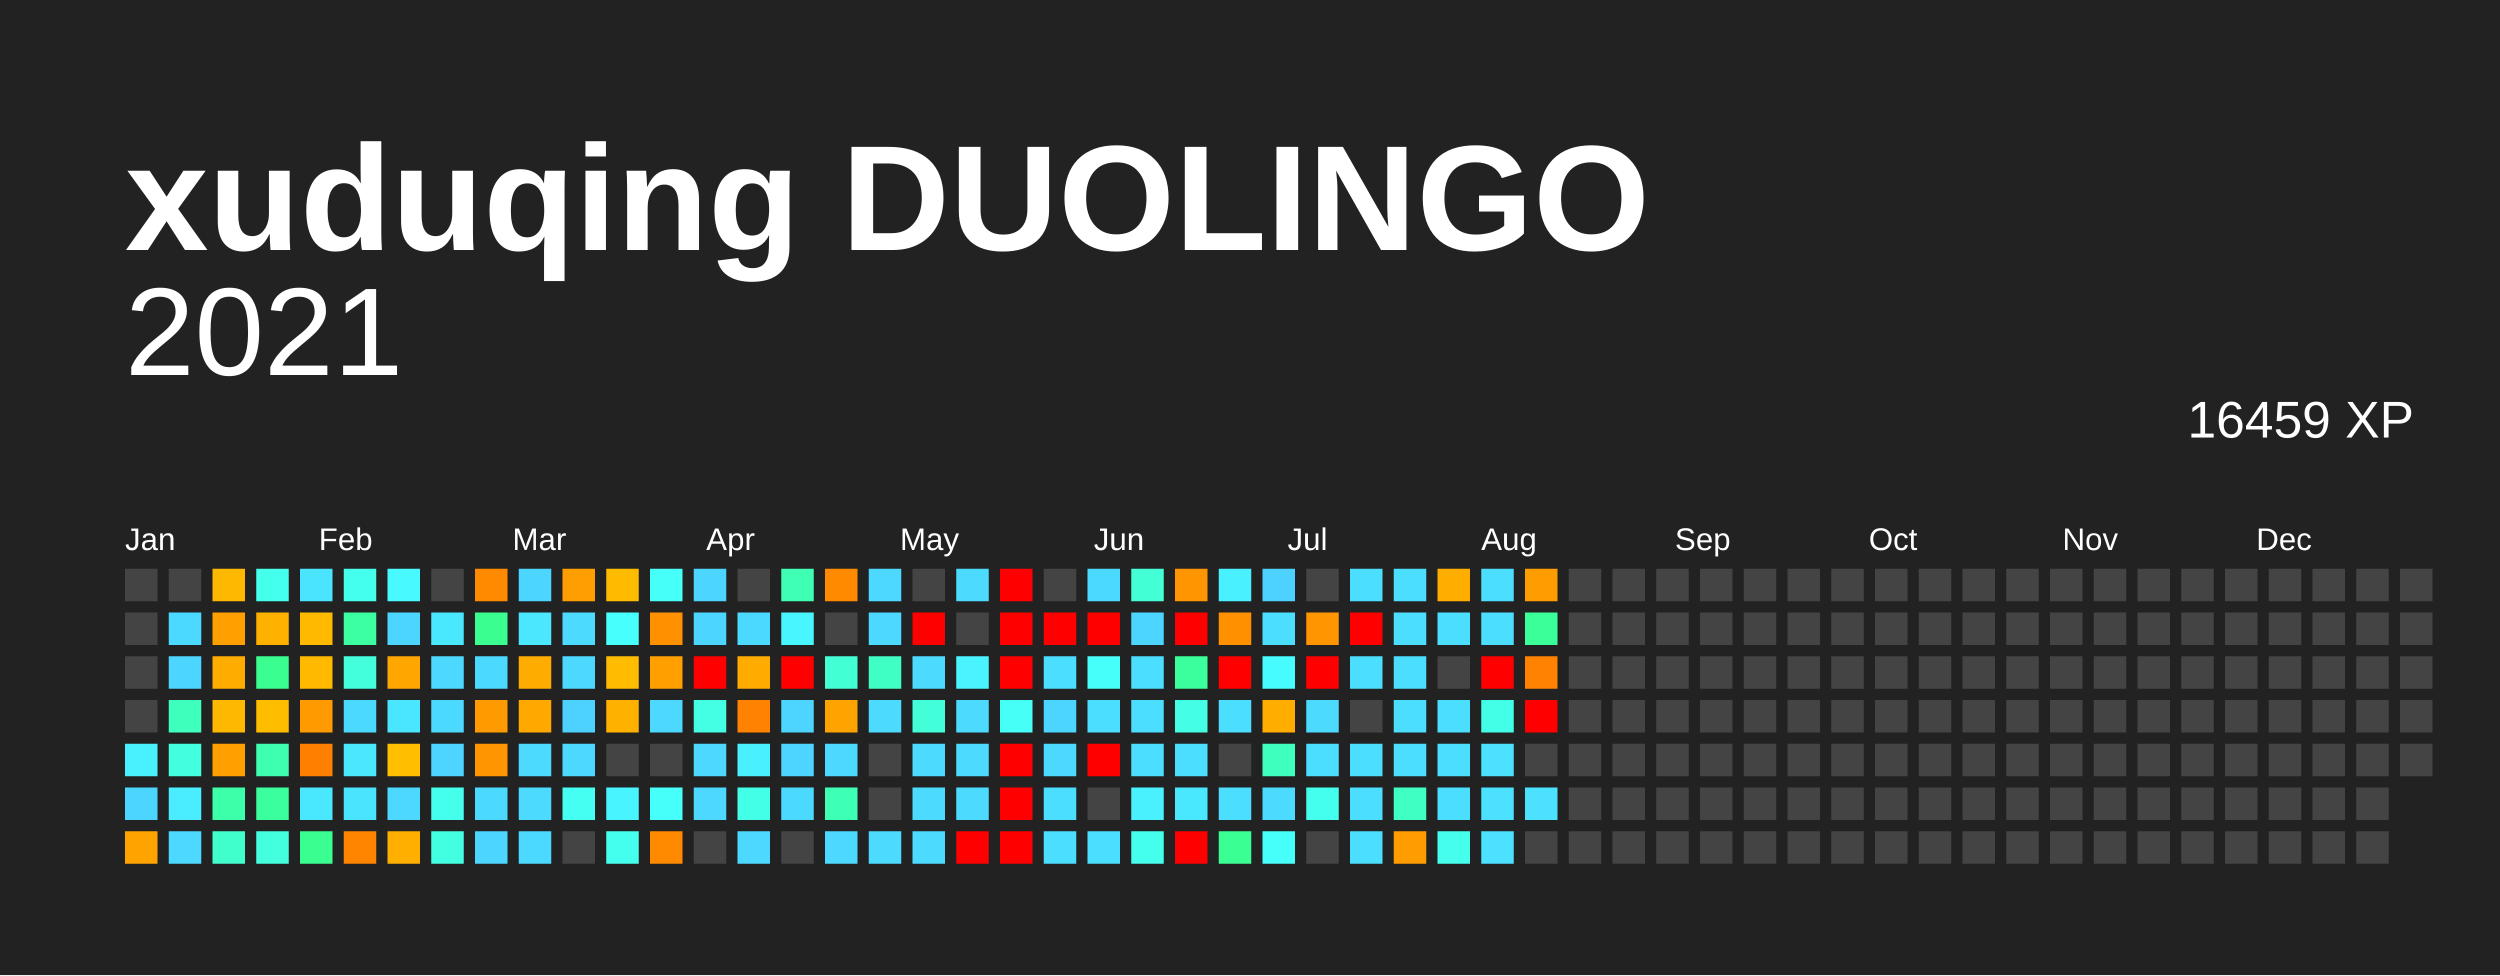
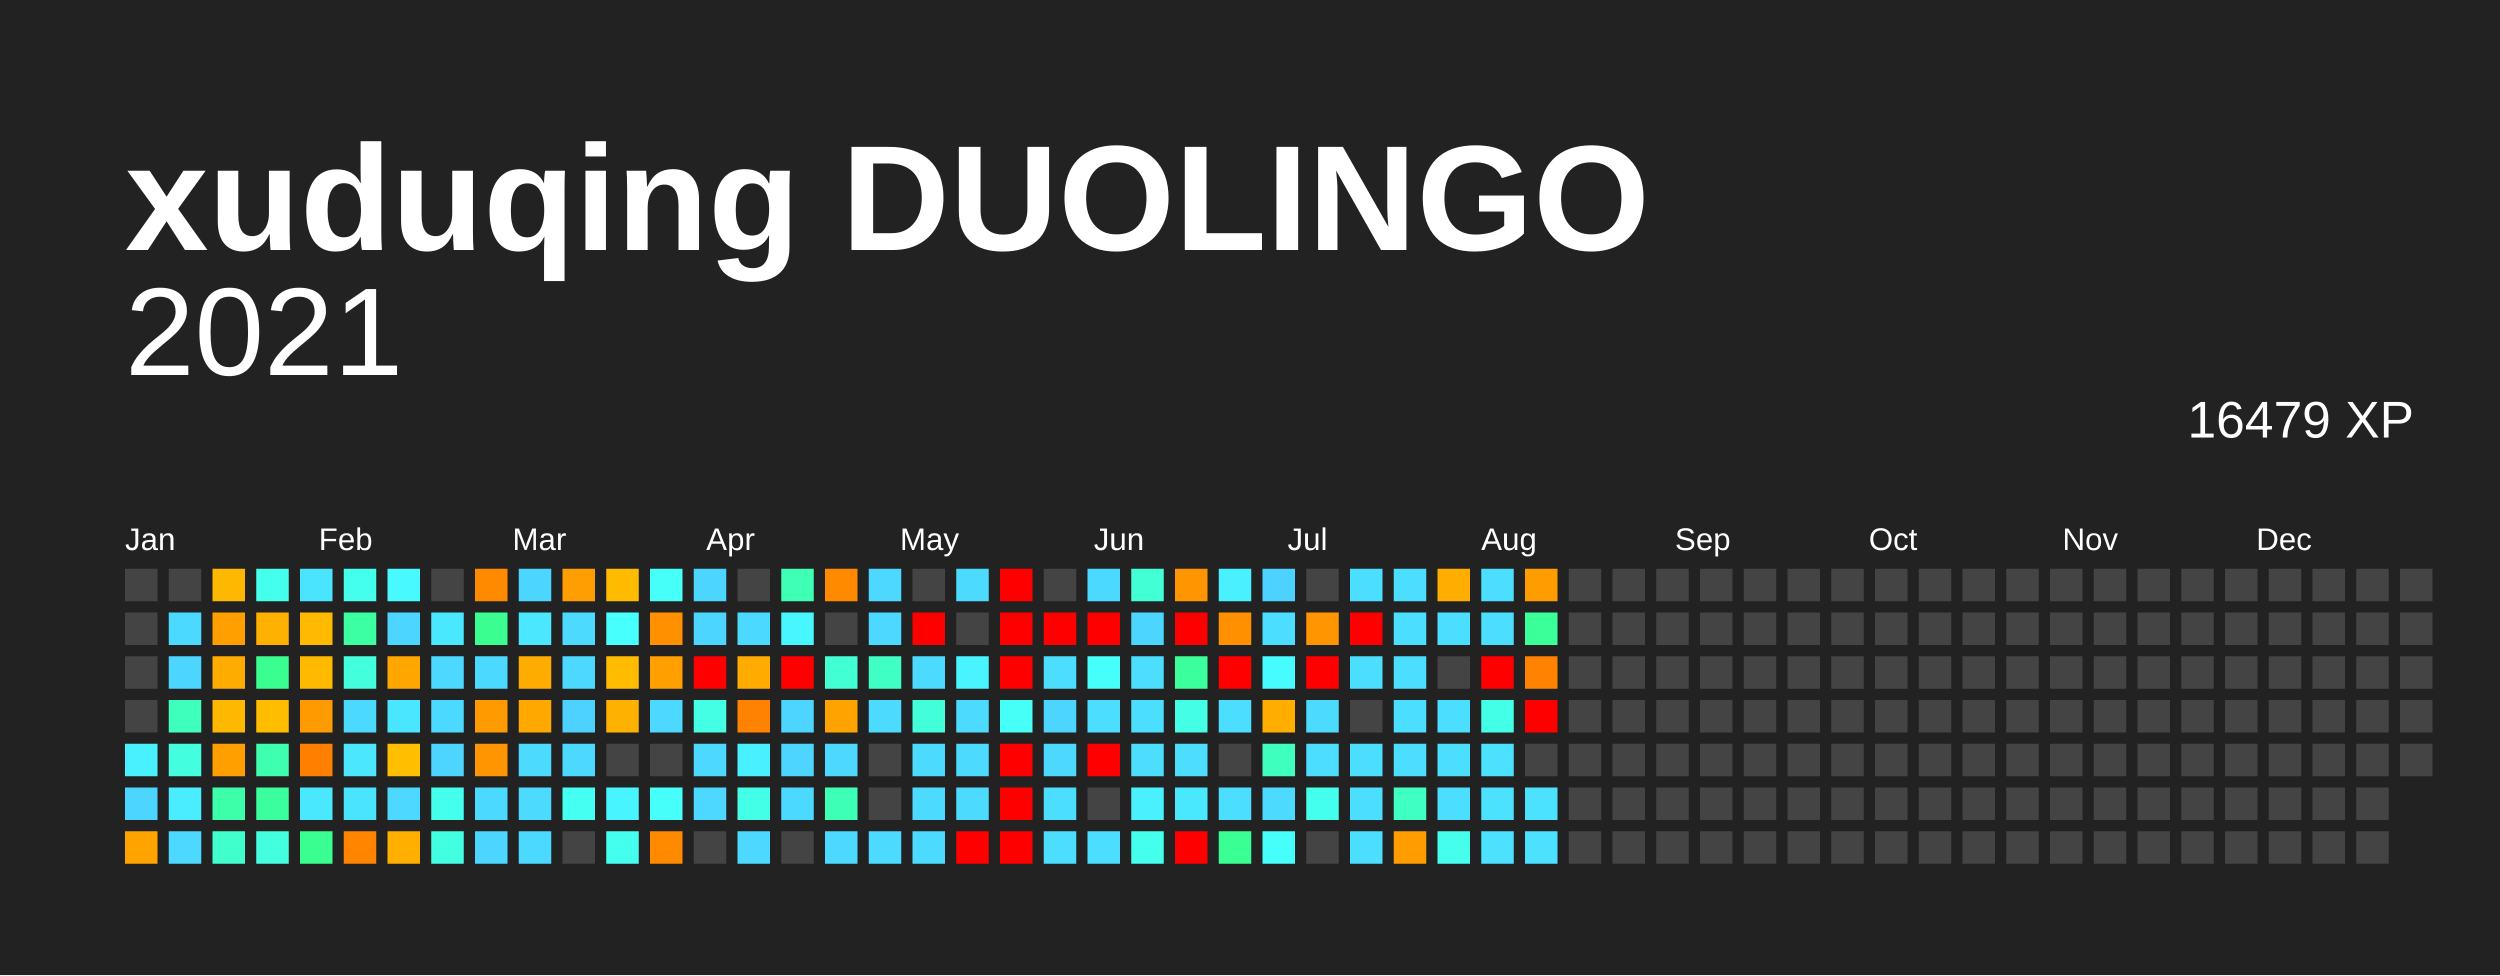
<svg xmlns="http://www.w3.org/2000/svg" baseProfile="full" height="78mm" version="1.1" viewBox="0,0,200,78" width="200mm">
  <defs />
  <rect fill="#222222" height="78" width="200" x="0" y="0" />
  <text fill="#FFFFFF" style="font-size:12px; font-family:Arial; font-weight:bold;" x="10" y="20">xuduqing DUOLINGO</text>
  <text alignment-baseline="hanging" fill="#FFFFFF" style="font-size:10.0px; font-family:Arial;" x="10" y="30">2021</text>
-   <text alignment-baseline="hanging" fill="#FFFFFF" style="font-size:4.125px; font-family:Arial;" x="175" y="35">16459 XP</text>
+   <text alignment-baseline="hanging" fill="#FFFFFF" style="font-size:4.125px; font-family:Arial;" x="175" y="35">16479 XP</text>
  <text fill="#FFFFFF" style="font-size:2.5px; font-family:Arial" x="10.0" y="44">Jan</text>
  <text fill="#FFFFFF" style="font-size:2.5px; font-family:Arial" x="25.5" y="44">Feb</text>
  <text fill="#FFFFFF" style="font-size:2.5px; font-family:Arial" x="41.0" y="44">Mar</text>
  <text fill="#FFFFFF" style="font-size:2.5px; font-family:Arial" x="56.5" y="44">Apr</text>
  <text fill="#FFFFFF" style="font-size:2.5px; font-family:Arial" x="72.0" y="44">May</text>
  <text fill="#FFFFFF" style="font-size:2.5px; font-family:Arial" x="87.5" y="44">Jun</text>
  <text fill="#FFFFFF" style="font-size:2.5px; font-family:Arial" x="103.0" y="44">Jul</text>
  <text fill="#FFFFFF" style="font-size:2.5px; font-family:Arial" x="118.5" y="44">Aug</text>
  <text fill="#FFFFFF" style="font-size:2.5px; font-family:Arial" x="134.0" y="44">Sep</text>
  <text fill="#FFFFFF" style="font-size:2.5px; font-family:Arial" x="149.5" y="44">Oct</text>
  <text fill="#FFFFFF" style="font-size:2.5px; font-family:Arial" x="165.0" y="44">Nov</text>
  <text fill="#FFFFFF" style="font-size:2.5px; font-family:Arial" x="180.5" y="44">Dec</text>
  <rect fill="#444444" height="2.6" width="2.6" x="10.0" y="45.5" />
  <rect fill="#444444" height="2.6" width="2.6" x="10.0" y="49.0" />
  <rect fill="#444444" height="2.6" width="2.6" x="10.0" y="52.5" />
  <rect fill="#444444" height="2.6" width="2.6" x="10.0" y="56.0" />
  <rect fill="#49f1ff" height="2.6" width="2.6" x="10.0" y="59.5" />
  <rect fill="#4cd6ff" height="2.6" width="2.6" x="10.0" y="63.0" />
  <rect fill="#ffa300" height="2.6" width="2.6" x="10.0" y="66.5" />
  <rect fill="#444444" height="2.6" width="2.6" x="13.5" y="45.5" />
  <rect fill="#4cd9ff" height="2.6" width="2.6" x="13.5" y="49.0" />
  <rect fill="#4cd6ff" height="2.6" width="2.6" x="13.5" y="52.5" />
  <rect fill="#3fffbd" height="2.6" width="2.6" x="13.5" y="56.0" />
  <rect fill="#43ffdf" height="2.6" width="2.6" x="13.5" y="59.5" />
  <rect fill="#49edff" height="2.6" width="2.6" x="13.5" y="63.0" />
  <rect fill="#4cd8ff" height="2.6" width="2.6" x="13.5" y="66.5" />
  <rect fill="#ffb800" height="2.6" width="2.6" x="17.0" y="45.5" />
  <rect fill="#ff9f00" height="2.6" width="2.6" x="17.0" y="49.0" />
  <rect fill="#ffac00" height="2.6" width="2.6" x="17.0" y="52.5" />
  <rect fill="#ffb800" height="2.6" width="2.6" x="17.0" y="56.0" />
  <rect fill="#ffa000" height="2.6" width="2.6" x="17.0" y="59.5" />
  <rect fill="#3dffaa" height="2.6" width="2.6" x="17.0" y="63.0" />
  <rect fill="#41ffcd" height="2.6" width="2.6" x="17.0" y="66.5" />
  <rect fill="#44ffeb" height="2.6" width="2.6" x="20.5" y="45.5" />
  <rect fill="#ffb100" height="2.6" width="2.6" x="20.5" y="49.0" />
  <rect fill="#3aff90" height="2.6" width="2.6" x="20.5" y="52.5" />
  <rect fill="#ffbd00" height="2.6" width="2.6" x="20.5" y="56.0" />
  <rect fill="#3dffaf" height="2.6" width="2.6" x="20.5" y="59.5" />
  <rect fill="#3bff9e" height="2.6" width="2.6" x="20.5" y="63.0" />
  <rect fill="#43ffde" height="2.6" width="2.6" x="20.5" y="66.5" />
  <rect fill="#4be4ff" height="2.6" width="2.6" x="24.0" y="45.5" />
  <rect fill="#ffba00" height="2.6" width="2.6" x="24.0" y="49.0" />
  <rect fill="#ffba00" height="2.6" width="2.6" x="24.0" y="52.5" />
  <rect fill="#ff9b00" height="2.6" width="2.6" x="24.0" y="56.0" />
  <rect fill="#ff8000" height="2.6" width="2.6" x="24.0" y="59.5" />
  <rect fill="#4ae8ff" height="2.6" width="2.6" x="24.0" y="63.0" />
  <rect fill="#3aff90" height="2.6" width="2.6" x="24.0" y="66.5" />
  <rect fill="#44ffeb" height="2.6" width="2.6" x="27.5" y="45.5" />
  <rect fill="#3cffa1" height="2.6" width="2.6" x="27.5" y="49.0" />
  <rect fill="#43ffdc" height="2.6" width="2.6" x="27.5" y="52.5" />
  <rect fill="#4cd9ff" height="2.6" width="2.6" x="27.5" y="56.0" />
  <rect fill="#4ae7ff" height="2.6" width="2.6" x="27.5" y="59.5" />
  <rect fill="#4be4ff" height="2.6" width="2.6" x="27.5" y="63.0" />
  <rect fill="#ff8400" height="2.6" width="2.6" x="27.5" y="66.5" />
  <rect fill="#48faff" height="2.6" width="2.6" x="31.0" y="45.5" />
  <rect fill="#4cd6ff" height="2.6" width="2.6" x="31.0" y="49.0" />
  <rect fill="#ffa600" height="2.6" width="2.6" x="31.0" y="52.5" />
  <rect fill="#4ae5ff" height="2.6" width="2.6" x="31.0" y="56.0" />
  <rect fill="#ffbe00" height="2.6" width="2.6" x="31.0" y="59.5" />
  <rect fill="#4cd8ff" height="2.6" width="2.6" x="31.0" y="63.0" />
  <rect fill="#ffaf00" height="2.6" width="2.6" x="31.0" y="66.5" />
  <rect fill="#444444" height="2.6" width="2.6" x="34.5" y="45.5" />
  <rect fill="#4ae8ff" height="2.6" width="2.6" x="34.5" y="49.0" />
  <rect fill="#4cd8ff" height="2.6" width="2.6" x="34.5" y="52.5" />
  <rect fill="#4cd9ff" height="2.6" width="2.6" x="34.5" y="56.0" />
  <rect fill="#4dd5ff" height="2.6" width="2.6" x="34.5" y="59.5" />
  <rect fill="#44ffeb" height="2.6" width="2.6" x="34.5" y="63.0" />
  <rect fill="#43ffe1" height="2.6" width="2.6" x="34.5" y="66.5" />
  <rect fill="#ff8a00" height="2.6" width="2.6" x="38.0" y="45.5" />
  <rect fill="#3aff90" height="2.6" width="2.6" x="38.0" y="49.0" />
  <rect fill="#4cd9ff" height="2.6" width="2.6" x="38.0" y="52.5" />
  <rect fill="#ff9b00" height="2.6" width="2.6" x="38.0" y="56.0" />
  <rect fill="#ff9500" height="2.6" width="2.6" x="38.0" y="59.5" />
  <rect fill="#4cd9ff" height="2.6" width="2.6" x="38.0" y="63.0" />
  <rect fill="#4cd6ff" height="2.6" width="2.6" x="38.0" y="66.5" />
  <rect fill="#4cd6ff" height="2.6" width="2.6" x="41.5" y="45.5" />
  <rect fill="#4ae7ff" height="2.6" width="2.6" x="41.5" y="49.0" />
  <rect fill="#ffac00" height="2.6" width="2.6" x="41.5" y="52.5" />
  <rect fill="#ffa900" height="2.6" width="2.6" x="41.5" y="56.0" />
  <rect fill="#4cdbff" height="2.6" width="2.6" x="41.5" y="59.5" />
  <rect fill="#4cdbff" height="2.6" width="2.6" x="41.5" y="63.0" />
  <rect fill="#4cd9ff" height="2.6" width="2.6" x="41.5" y="66.5" />
  <rect fill="#ff9e00" height="2.6" width="2.6" x="45.0" y="45.5" />
  <rect fill="#4cdbff" height="2.6" width="2.6" x="45.0" y="49.0" />
  <rect fill="#4cd8ff" height="2.6" width="2.6" x="45.0" y="52.5" />
  <rect fill="#4dd2ff" height="2.6" width="2.6" x="45.0" y="56.0" />
  <rect fill="#4cd8ff" height="2.6" width="2.6" x="45.0" y="59.5" />
  <rect fill="#45fff2" height="2.6" width="2.6" x="45.0" y="63.0" />
  <rect fill="#444444" height="2.6" width="2.6" x="45.0" y="66.5" />
  <rect fill="#ffbb00" height="2.6" width="2.6" x="48.5" y="45.5" />
  <rect fill="#47fffd" height="2.6" width="2.6" x="48.5" y="49.0" />
  <rect fill="#ffbc00" height="2.6" width="2.6" x="48.5" y="52.5" />
  <rect fill="#ffb100" height="2.6" width="2.6" x="48.5" y="56.0" />
  <rect fill="#444444" height="2.6" width="2.6" x="48.5" y="59.5" />
  <rect fill="#48f4ff" height="2.6" width="2.6" x="48.5" y="63.0" />
  <rect fill="#45ffee" height="2.6" width="2.6" x="48.5" y="66.5" />
  <rect fill="#46fff9" height="2.6" width="2.6" x="52.0" y="45.5" />
  <rect fill="#ff9100" height="2.6" width="2.6" x="52.0" y="49.0" />
  <rect fill="#ff9f00" height="2.6" width="2.6" x="52.0" y="52.5" />
  <rect fill="#4cd8ff" height="2.6" width="2.6" x="52.0" y="56.0" />
  <rect fill="#444444" height="2.6" width="2.6" x="52.0" y="59.5" />
  <rect fill="#46fffa" height="2.6" width="2.6" x="52.0" y="63.0" />
  <rect fill="#ff8a00" height="2.6" width="2.6" x="52.0" y="66.5" />
  <rect fill="#4cd6ff" height="2.6" width="2.6" x="55.5" y="45.5" />
  <rect fill="#4cd6ff" height="2.6" width="2.6" x="55.5" y="49.0" />
  <rect fill="red" height="2.6" width="2.6" x="55.5" y="52.5" />
  <rect fill="#44ffe4" height="2.6" width="2.6" x="55.5" y="56.0" />
  <rect fill="#4cd8ff" height="2.6" width="2.6" x="55.5" y="59.5" />
  <rect fill="#4cd8ff" height="2.6" width="2.6" x="55.5" y="63.0" />
  <rect fill="#444444" height="2.6" width="2.6" x="55.5" y="66.5" />
  <rect fill="#444444" height="2.6" width="2.6" x="59.0" y="45.5" />
  <rect fill="#4cd9ff" height="2.6" width="2.6" x="59.0" y="49.0" />
  <rect fill="#ffab00" height="2.6" width="2.6" x="59.0" y="52.5" />
  <rect fill="#ff8200" height="2.6" width="2.6" x="59.0" y="56.0" />
  <rect fill="#49f0ff" height="2.6" width="2.6" x="59.0" y="59.5" />
  <rect fill="#44ffe7" height="2.6" width="2.6" x="59.0" y="63.0" />
  <rect fill="#4cd8ff" height="2.6" width="2.6" x="59.0" y="66.5" />
  <rect fill="#3effb4" height="2.6" width="2.6" x="62.5" y="45.5" />
  <rect fill="#48f6ff" height="2.6" width="2.6" x="62.5" y="49.0" />
  <rect fill="red" height="2.6" width="2.6" x="62.5" y="52.5" />
  <rect fill="#4dd5ff" height="2.6" width="2.6" x="62.5" y="56.0" />
  <rect fill="#4dd5ff" height="2.6" width="2.6" x="62.5" y="59.5" />
  <rect fill="#4cd9ff" height="2.6" width="2.6" x="62.5" y="63.0" />
  <rect fill="#444444" height="2.6" width="2.6" x="62.5" y="66.5" />
  <rect fill="#ff8a00" height="2.6" width="2.6" x="66.0" y="45.5" />
  <rect fill="#444444" height="2.6" width="2.6" x="66.0" y="49.0" />
  <rect fill="#42ffd4" height="2.6" width="2.6" x="66.0" y="52.5" />
  <rect fill="#ffa300" height="2.6" width="2.6" x="66.0" y="56.0" />
  <rect fill="#4cd8ff" height="2.6" width="2.6" x="66.0" y="59.5" />
  <rect fill="#3effb6" height="2.6" width="2.6" x="66.0" y="63.0" />
  <rect fill="#4cd8ff" height="2.6" width="2.6" x="66.0" y="66.5" />
  <rect fill="#4cd8ff" height="2.6" width="2.6" x="69.5" y="45.5" />
  <rect fill="#4cd8ff" height="2.6" width="2.6" x="69.5" y="49.0" />
  <rect fill="#40ffc5" height="2.6" width="2.6" x="69.5" y="52.5" />
  <rect fill="#4cdbff" height="2.6" width="2.6" x="69.5" y="56.0" />
  <rect fill="#444444" height="2.6" width="2.6" x="69.5" y="59.5" />
  <rect fill="#444444" height="2.6" width="2.6" x="69.5" y="63.0" />
  <rect fill="#4cdbff" height="2.6" width="2.6" x="69.5" y="66.5" />
  <rect fill="#444444" height="2.6" width="2.6" x="73.0" y="45.5" />
  <rect fill="red" height="2.6" width="2.6" x="73.0" y="49.0" />
  <rect fill="#4cdbff" height="2.6" width="2.6" x="73.0" y="52.5" />
  <rect fill="#42ffda" height="2.6" width="2.6" x="73.0" y="56.0" />
  <rect fill="#4cdbff" height="2.6" width="2.6" x="73.0" y="59.5" />
  <rect fill="#4cdbff" height="2.6" width="2.6" x="73.0" y="63.0" />
  <rect fill="#4cdbff" height="2.6" width="2.6" x="73.0" y="66.5" />
  <rect fill="#4cdbff" height="2.6" width="2.6" x="76.5" y="45.5" />
  <rect fill="#444444" height="2.6" width="2.6" x="76.5" y="49.0" />
  <rect fill="#49f3ff" height="2.6" width="2.6" x="76.5" y="52.5" />
  <rect fill="#4cdbff" height="2.6" width="2.6" x="76.5" y="56.0" />
  <rect fill="#4cdbff" height="2.6" width="2.6" x="76.5" y="59.5" />
  <rect fill="#4cdbff" height="2.6" width="2.6" x="76.5" y="63.0" />
  <rect fill="red" height="2.6" width="2.6" x="76.5" y="66.5" />
  <rect fill="red" height="2.6" width="2.6" x="80.0" y="45.5" />
  <rect fill="red" height="2.6" width="2.6" x="80.0" y="49.0" />
  <rect fill="red" height="2.6" width="2.6" x="80.0" y="52.5" />
  <rect fill="#46fff7" height="2.6" width="2.6" x="80.0" y="56.0" />
  <rect fill="red" height="2.6" width="2.6" x="80.0" y="59.5" />
  <rect fill="red" height="2.6" width="2.6" x="80.0" y="63.0" />
  <rect fill="red" height="2.6" width="2.6" x="80.0" y="66.5" />
  <rect fill="#444444" height="2.6" width="2.6" x="83.5" y="45.5" />
  <rect fill="red" height="2.6" width="2.6" x="83.5" y="49.0" />
  <rect fill="#4bdeff" height="2.6" width="2.6" x="83.5" y="52.5" />
  <rect fill="#4cd6ff" height="2.6" width="2.6" x="83.5" y="56.0" />
  <rect fill="#4cd8ff" height="2.6" width="2.6" x="83.5" y="59.5" />
  <rect fill="#4bdeff" height="2.6" width="2.6" x="83.5" y="63.0" />
  <rect fill="#4bdeff" height="2.6" width="2.6" x="83.5" y="66.5" />
  <rect fill="#4cd9ff" height="2.6" width="2.6" x="87.0" y="45.5" />
  <rect fill="red" height="2.6" width="2.6" x="87.0" y="49.0" />
  <rect fill="#46fffa" height="2.6" width="2.6" x="87.0" y="52.5" />
  <rect fill="#4bdeff" height="2.6" width="2.6" x="87.0" y="56.0" />
  <rect fill="red" height="2.6" width="2.6" x="87.0" y="59.5" />
  <rect fill="#444444" height="2.6" width="2.6" x="87.0" y="63.0" />
  <rect fill="#4bdeff" height="2.6" width="2.6" x="87.0" y="66.5" />
  <rect fill="#42ffd6" height="2.6" width="2.6" x="90.5" y="45.5" />
  <rect fill="#4cd6ff" height="2.6" width="2.6" x="90.5" y="49.0" />
  <rect fill="#4bdeff" height="2.6" width="2.6" x="90.5" y="52.5" />
  <rect fill="#4bdeff" height="2.6" width="2.6" x="90.5" y="56.0" />
  <rect fill="#4bdeff" height="2.6" width="2.6" x="90.5" y="59.5" />
  <rect fill="#49f1ff" height="2.6" width="2.6" x="90.5" y="63.0" />
  <rect fill="#44ffeb" height="2.6" width="2.6" x="90.5" y="66.5" />
  <rect fill="#ff9500" height="2.6" width="2.6" x="94.0" y="45.5" />
  <rect fill="red" height="2.6" width="2.6" x="94.0" y="49.0" />
  <rect fill="#3bff9c" height="2.6" width="2.6" x="94.0" y="52.5" />
  <rect fill="#44ffe6" height="2.6" width="2.6" x="94.0" y="56.0" />
  <rect fill="#4bdeff" height="2.6" width="2.6" x="94.0" y="59.5" />
  <rect fill="#4ae8ff" height="2.6" width="2.6" x="94.0" y="63.0" />
  <rect fill="red" height="2.6" width="2.6" x="94.0" y="66.5" />
  <rect fill="#49f0ff" height="2.6" width="2.6" x="97.5" y="45.5" />
  <rect fill="#ff9000" height="2.6" width="2.6" x="97.5" y="49.0" />
  <rect fill="red" height="2.6" width="2.6" x="97.5" y="52.5" />
  <rect fill="#4bdeff" height="2.6" width="2.6" x="97.5" y="56.0" />
  <rect fill="#444444" height="2.6" width="2.6" x="97.5" y="59.5" />
  <rect fill="#4bdeff" height="2.6" width="2.6" x="97.5" y="63.0" />
  <rect fill="#3aff93" height="2.6" width="2.6" x="97.5" y="66.5" />
  <rect fill="#4dd2ff" height="2.6" width="2.6" x="101.0" y="45.5" />
  <rect fill="#4bdeff" height="2.6" width="2.6" x="101.0" y="49.0" />
  <rect fill="#47fcff" height="2.6" width="2.6" x="101.0" y="52.5" />
  <rect fill="#ffae00" height="2.6" width="2.6" x="101.0" y="56.0" />
  <rect fill="#3fffbe" height="2.6" width="2.6" x="101.0" y="59.5" />
  <rect fill="#4cdbff" height="2.6" width="2.6" x="101.0" y="63.0" />
  <rect fill="#46fffa" height="2.6" width="2.6" x="101.0" y="66.5" />
  <rect fill="#444444" height="2.6" width="2.6" x="104.5" y="45.5" />
  <rect fill="#ff9500" height="2.6" width="2.6" x="104.5" y="49.0" />
  <rect fill="red" height="2.6" width="2.6" x="104.5" y="52.5" />
  <rect fill="#4cdbff" height="2.6" width="2.6" x="104.5" y="56.0" />
  <rect fill="#4bdeff" height="2.6" width="2.6" x="104.5" y="59.5" />
  <rect fill="#44ffeb" height="2.6" width="2.6" x="104.5" y="63.0" />
  <rect fill="#444444" height="2.6" width="2.6" x="104.5" y="66.5" />
  <rect fill="#4bdeff" height="2.6" width="2.6" x="108.0" y="45.5" />
  <rect fill="red" height="2.6" width="2.6" x="108.0" y="49.0" />
  <rect fill="#4bdeff" height="2.6" width="2.6" x="108.0" y="52.5" />
  <rect fill="#444444" height="2.6" width="2.6" x="108.0" y="56.0" />
  <rect fill="#4bdeff" height="2.6" width="2.6" x="108.0" y="59.5" />
  <rect fill="#4bdeff" height="2.6" width="2.6" x="108.0" y="63.0" />
  <rect fill="#4bdeff" height="2.6" width="2.6" x="108.0" y="66.5" />
  <rect fill="#4bdeff" height="2.6" width="2.6" x="111.5" y="45.5" />
  <rect fill="#4bdeff" height="2.6" width="2.6" x="111.5" y="49.0" />
  <rect fill="#4bdeff" height="2.6" width="2.6" x="111.5" y="52.5" />
  <rect fill="#4bdeff" height="2.6" width="2.6" x="111.5" y="56.0" />
  <rect fill="#4bdeff" height="2.6" width="2.6" x="111.5" y="59.5" />
  <rect fill="#3fffc2" height="2.6" width="2.6" x="111.5" y="63.0" />
  <rect fill="#ff9d00" height="2.6" width="2.6" x="111.5" y="66.5" />
  <rect fill="#ffae00" height="2.6" width="2.6" x="115.0" y="45.5" />
  <rect fill="#4bdeff" height="2.6" width="2.6" x="115.0" y="49.0" />
  <rect fill="#444444" height="2.6" width="2.6" x="115.0" y="52.5" />
  <rect fill="#4bdeff" height="2.6" width="2.6" x="115.0" y="56.0" />
  <rect fill="#4bdeff" height="2.6" width="2.6" x="115.0" y="59.5" />
  <rect fill="#4bdeff" height="2.6" width="2.6" x="115.0" y="63.0" />
  <rect fill="#45ffec" height="2.6" width="2.6" x="115.0" y="66.5" />
  <rect fill="#4bdeff" height="2.6" width="2.6" x="118.5" y="45.5" />
  <rect fill="#4bdeff" height="2.6" width="2.6" x="118.5" y="49.0" />
  <rect fill="red" height="2.6" width="2.6" x="118.5" y="52.5" />
  <rect fill="#44ffe7" height="2.6" width="2.6" x="118.5" y="56.0" />
  <rect fill="#4be1ff" height="2.6" width="2.6" x="118.5" y="59.5" />
  <rect fill="#4be1ff" height="2.6" width="2.6" x="118.5" y="63.0" />
  <rect fill="#4be1ff" height="2.6" width="2.6" x="118.5" y="66.5" />
  <rect fill="#ff9d00" height="2.6" width="2.6" x="122.0" y="45.5" />
  <rect fill="#3bff98" height="2.6" width="2.6" x="122.0" y="49.0" />
  <rect fill="#ff8200" height="2.6" width="2.6" x="122.0" y="52.5" />
  <rect fill="red" height="2.6" width="2.6" x="122.0" y="56.0" />
  <rect fill="#444444" height="2.6" width="2.6" x="122.0" y="59.5" />
  <rect fill="#4be1ff" height="2.6" width="2.6" x="122.0" y="63.0" />
-   <rect fill="#444444" height="2.6" width="2.6" x="122.0" y="66.5" />
+   <rect fill="#4be1ff" height="2.6" width="2.6" x="122.0" y="66.5" />
  <rect fill="#444444" height="2.6" width="2.6" x="125.5" y="45.5" />
  <rect fill="#444444" height="2.6" width="2.6" x="125.5" y="49.0" />
  <rect fill="#444444" height="2.6" width="2.6" x="125.5" y="52.5" />
  <rect fill="#444444" height="2.6" width="2.6" x="125.5" y="56.0" />
  <rect fill="#444444" height="2.6" width="2.6" x="125.5" y="59.5" />
  <rect fill="#444444" height="2.6" width="2.6" x="125.5" y="63.0" />
  <rect fill="#444444" height="2.6" width="2.6" x="125.5" y="66.5" />
  <rect fill="#444444" height="2.6" width="2.6" x="129.0" y="45.5" />
  <rect fill="#444444" height="2.6" width="2.6" x="129.0" y="49.0" />
  <rect fill="#444444" height="2.6" width="2.6" x="129.0" y="52.5" />
  <rect fill="#444444" height="2.6" width="2.6" x="129.0" y="56.0" />
  <rect fill="#444444" height="2.6" width="2.6" x="129.0" y="59.5" />
  <rect fill="#444444" height="2.6" width="2.6" x="129.0" y="63.0" />
  <rect fill="#444444" height="2.6" width="2.6" x="129.0" y="66.5" />
  <rect fill="#444444" height="2.6" width="2.6" x="132.5" y="45.5" />
  <rect fill="#444444" height="2.6" width="2.6" x="132.5" y="49.0" />
  <rect fill="#444444" height="2.6" width="2.6" x="132.5" y="52.5" />
  <rect fill="#444444" height="2.6" width="2.6" x="132.5" y="56.0" />
  <rect fill="#444444" height="2.6" width="2.6" x="132.5" y="59.5" />
  <rect fill="#444444" height="2.6" width="2.6" x="132.5" y="63.0" />
  <rect fill="#444444" height="2.6" width="2.6" x="132.5" y="66.5" />
  <rect fill="#444444" height="2.6" width="2.6" x="136.0" y="45.5" />
  <rect fill="#444444" height="2.6" width="2.6" x="136.0" y="49.0" />
  <rect fill="#444444" height="2.6" width="2.6" x="136.0" y="52.5" />
  <rect fill="#444444" height="2.6" width="2.6" x="136.0" y="56.0" />
  <rect fill="#444444" height="2.6" width="2.6" x="136.0" y="59.5" />
  <rect fill="#444444" height="2.6" width="2.6" x="136.0" y="63.0" />
  <rect fill="#444444" height="2.6" width="2.6" x="136.0" y="66.5" />
  <rect fill="#444444" height="2.6" width="2.6" x="139.5" y="45.5" />
  <rect fill="#444444" height="2.6" width="2.6" x="139.5" y="49.0" />
  <rect fill="#444444" height="2.6" width="2.6" x="139.5" y="52.5" />
  <rect fill="#444444" height="2.6" width="2.6" x="139.5" y="56.0" />
  <rect fill="#444444" height="2.6" width="2.6" x="139.5" y="59.5" />
  <rect fill="#444444" height="2.6" width="2.6" x="139.5" y="63.0" />
  <rect fill="#444444" height="2.6" width="2.6" x="139.5" y="66.5" />
  <rect fill="#444444" height="2.6" width="2.6" x="143.0" y="45.5" />
  <rect fill="#444444" height="2.6" width="2.6" x="143.0" y="49.0" />
  <rect fill="#444444" height="2.6" width="2.6" x="143.0" y="52.5" />
  <rect fill="#444444" height="2.6" width="2.6" x="143.0" y="56.0" />
  <rect fill="#444444" height="2.6" width="2.6" x="143.0" y="59.5" />
  <rect fill="#444444" height="2.6" width="2.6" x="143.0" y="63.0" />
  <rect fill="#444444" height="2.6" width="2.6" x="143.0" y="66.5" />
  <rect fill="#444444" height="2.6" width="2.6" x="146.5" y="45.5" />
  <rect fill="#444444" height="2.6" width="2.6" x="146.5" y="49.0" />
  <rect fill="#444444" height="2.6" width="2.6" x="146.5" y="52.5" />
  <rect fill="#444444" height="2.6" width="2.6" x="146.5" y="56.0" />
  <rect fill="#444444" height="2.6" width="2.6" x="146.5" y="59.5" />
  <rect fill="#444444" height="2.6" width="2.6" x="146.5" y="63.0" />
  <rect fill="#444444" height="2.6" width="2.6" x="146.5" y="66.5" />
  <rect fill="#444444" height="2.6" width="2.6" x="150.0" y="45.5" />
  <rect fill="#444444" height="2.6" width="2.6" x="150.0" y="49.0" />
  <rect fill="#444444" height="2.6" width="2.6" x="150.0" y="52.5" />
  <rect fill="#444444" height="2.6" width="2.6" x="150.0" y="56.0" />
  <rect fill="#444444" height="2.6" width="2.6" x="150.0" y="59.5" />
  <rect fill="#444444" height="2.6" width="2.6" x="150.0" y="63.0" />
  <rect fill="#444444" height="2.6" width="2.6" x="150.0" y="66.5" />
  <rect fill="#444444" height="2.6" width="2.6" x="153.5" y="45.5" />
  <rect fill="#444444" height="2.6" width="2.6" x="153.5" y="49.0" />
  <rect fill="#444444" height="2.6" width="2.6" x="153.5" y="52.5" />
  <rect fill="#444444" height="2.6" width="2.6" x="153.5" y="56.0" />
  <rect fill="#444444" height="2.6" width="2.6" x="153.5" y="59.5" />
  <rect fill="#444444" height="2.6" width="2.6" x="153.5" y="63.0" />
  <rect fill="#444444" height="2.6" width="2.6" x="153.5" y="66.5" />
  <rect fill="#444444" height="2.6" width="2.6" x="157.0" y="45.5" />
  <rect fill="#444444" height="2.6" width="2.6" x="157.0" y="49.0" />
  <rect fill="#444444" height="2.6" width="2.6" x="157.0" y="52.5" />
  <rect fill="#444444" height="2.6" width="2.6" x="157.0" y="56.0" />
  <rect fill="#444444" height="2.6" width="2.6" x="157.0" y="59.5" />
  <rect fill="#444444" height="2.6" width="2.6" x="157.0" y="63.0" />
  <rect fill="#444444" height="2.6" width="2.6" x="157.0" y="66.5" />
  <rect fill="#444444" height="2.6" width="2.6" x="160.5" y="45.5" />
  <rect fill="#444444" height="2.6" width="2.6" x="160.5" y="49.0" />
  <rect fill="#444444" height="2.6" width="2.6" x="160.5" y="52.5" />
  <rect fill="#444444" height="2.6" width="2.6" x="160.5" y="56.0" />
  <rect fill="#444444" height="2.6" width="2.6" x="160.5" y="59.5" />
  <rect fill="#444444" height="2.6" width="2.6" x="160.5" y="63.0" />
  <rect fill="#444444" height="2.6" width="2.6" x="160.5" y="66.5" />
  <rect fill="#444444" height="2.6" width="2.6" x="164.0" y="45.5" />
  <rect fill="#444444" height="2.6" width="2.6" x="164.0" y="49.0" />
  <rect fill="#444444" height="2.6" width="2.6" x="164.0" y="52.5" />
  <rect fill="#444444" height="2.6" width="2.6" x="164.0" y="56.0" />
  <rect fill="#444444" height="2.6" width="2.6" x="164.0" y="59.5" />
  <rect fill="#444444" height="2.6" width="2.6" x="164.0" y="63.0" />
  <rect fill="#444444" height="2.6" width="2.6" x="164.0" y="66.5" />
  <rect fill="#444444" height="2.6" width="2.6" x="167.5" y="45.5" />
  <rect fill="#444444" height="2.6" width="2.6" x="167.5" y="49.0" />
  <rect fill="#444444" height="2.6" width="2.6" x="167.5" y="52.5" />
  <rect fill="#444444" height="2.6" width="2.6" x="167.5" y="56.0" />
  <rect fill="#444444" height="2.6" width="2.6" x="167.5" y="59.5" />
  <rect fill="#444444" height="2.6" width="2.6" x="167.5" y="63.0" />
  <rect fill="#444444" height="2.6" width="2.6" x="167.5" y="66.5" />
  <rect fill="#444444" height="2.6" width="2.6" x="171.0" y="45.5" />
  <rect fill="#444444" height="2.6" width="2.6" x="171.0" y="49.0" />
  <rect fill="#444444" height="2.6" width="2.6" x="171.0" y="52.5" />
  <rect fill="#444444" height="2.6" width="2.6" x="171.0" y="56.0" />
  <rect fill="#444444" height="2.6" width="2.6" x="171.0" y="59.5" />
  <rect fill="#444444" height="2.6" width="2.6" x="171.0" y="63.0" />
  <rect fill="#444444" height="2.6" width="2.6" x="171.0" y="66.5" />
  <rect fill="#444444" height="2.6" width="2.6" x="174.5" y="45.5" />
  <rect fill="#444444" height="2.6" width="2.6" x="174.5" y="49.0" />
  <rect fill="#444444" height="2.6" width="2.6" x="174.5" y="52.5" />
  <rect fill="#444444" height="2.6" width="2.6" x="174.5" y="56.0" />
  <rect fill="#444444" height="2.6" width="2.6" x="174.5" y="59.5" />
  <rect fill="#444444" height="2.6" width="2.6" x="174.5" y="63.0" />
  <rect fill="#444444" height="2.6" width="2.6" x="174.5" y="66.5" />
  <rect fill="#444444" height="2.6" width="2.6" x="178.0" y="45.5" />
  <rect fill="#444444" height="2.6" width="2.6" x="178.0" y="49.0" />
  <rect fill="#444444" height="2.6" width="2.6" x="178.0" y="52.5" />
  <rect fill="#444444" height="2.6" width="2.6" x="178.0" y="56.0" />
  <rect fill="#444444" height="2.6" width="2.6" x="178.0" y="59.5" />
  <rect fill="#444444" height="2.6" width="2.6" x="178.0" y="63.0" />
  <rect fill="#444444" height="2.6" width="2.6" x="178.0" y="66.5" />
  <rect fill="#444444" height="2.6" width="2.6" x="181.5" y="45.5" />
  <rect fill="#444444" height="2.6" width="2.6" x="181.5" y="49.0" />
  <rect fill="#444444" height="2.6" width="2.6" x="181.5" y="52.5" />
  <rect fill="#444444" height="2.6" width="2.6" x="181.5" y="56.0" />
  <rect fill="#444444" height="2.6" width="2.6" x="181.5" y="59.5" />
  <rect fill="#444444" height="2.6" width="2.6" x="181.5" y="63.0" />
  <rect fill="#444444" height="2.6" width="2.6" x="181.5" y="66.5" />
  <rect fill="#444444" height="2.6" width="2.6" x="185.0" y="45.5" />
  <rect fill="#444444" height="2.6" width="2.6" x="185.0" y="49.0" />
  <rect fill="#444444" height="2.6" width="2.6" x="185.0" y="52.5" />
  <rect fill="#444444" height="2.6" width="2.6" x="185.0" y="56.0" />
  <rect fill="#444444" height="2.6" width="2.6" x="185.0" y="59.5" />
  <rect fill="#444444" height="2.6" width="2.6" x="185.0" y="63.0" />
  <rect fill="#444444" height="2.6" width="2.6" x="185.0" y="66.5" />
  <rect fill="#444444" height="2.6" width="2.6" x="188.5" y="45.5" />
  <rect fill="#444444" height="2.6" width="2.6" x="188.5" y="49.0" />
  <rect fill="#444444" height="2.6" width="2.6" x="188.5" y="52.5" />
  <rect fill="#444444" height="2.6" width="2.6" x="188.5" y="56.0" />
  <rect fill="#444444" height="2.6" width="2.6" x="188.5" y="59.5" />
  <rect fill="#444444" height="2.6" width="2.6" x="188.5" y="63.0" />
  <rect fill="#444444" height="2.6" width="2.6" x="188.5" y="66.5" />
  <rect fill="#444444" height="2.6" width="2.6" x="192.0" y="45.5" />
  <rect fill="#444444" height="2.6" width="2.6" x="192.0" y="49.0" />
  <rect fill="#444444" height="2.6" width="2.6" x="192.0" y="52.5" />
  <rect fill="#444444" height="2.6" width="2.6" x="192.0" y="56.0" />
  <rect fill="#444444" height="2.6" width="2.6" x="192.0" y="59.5" />
</svg>
